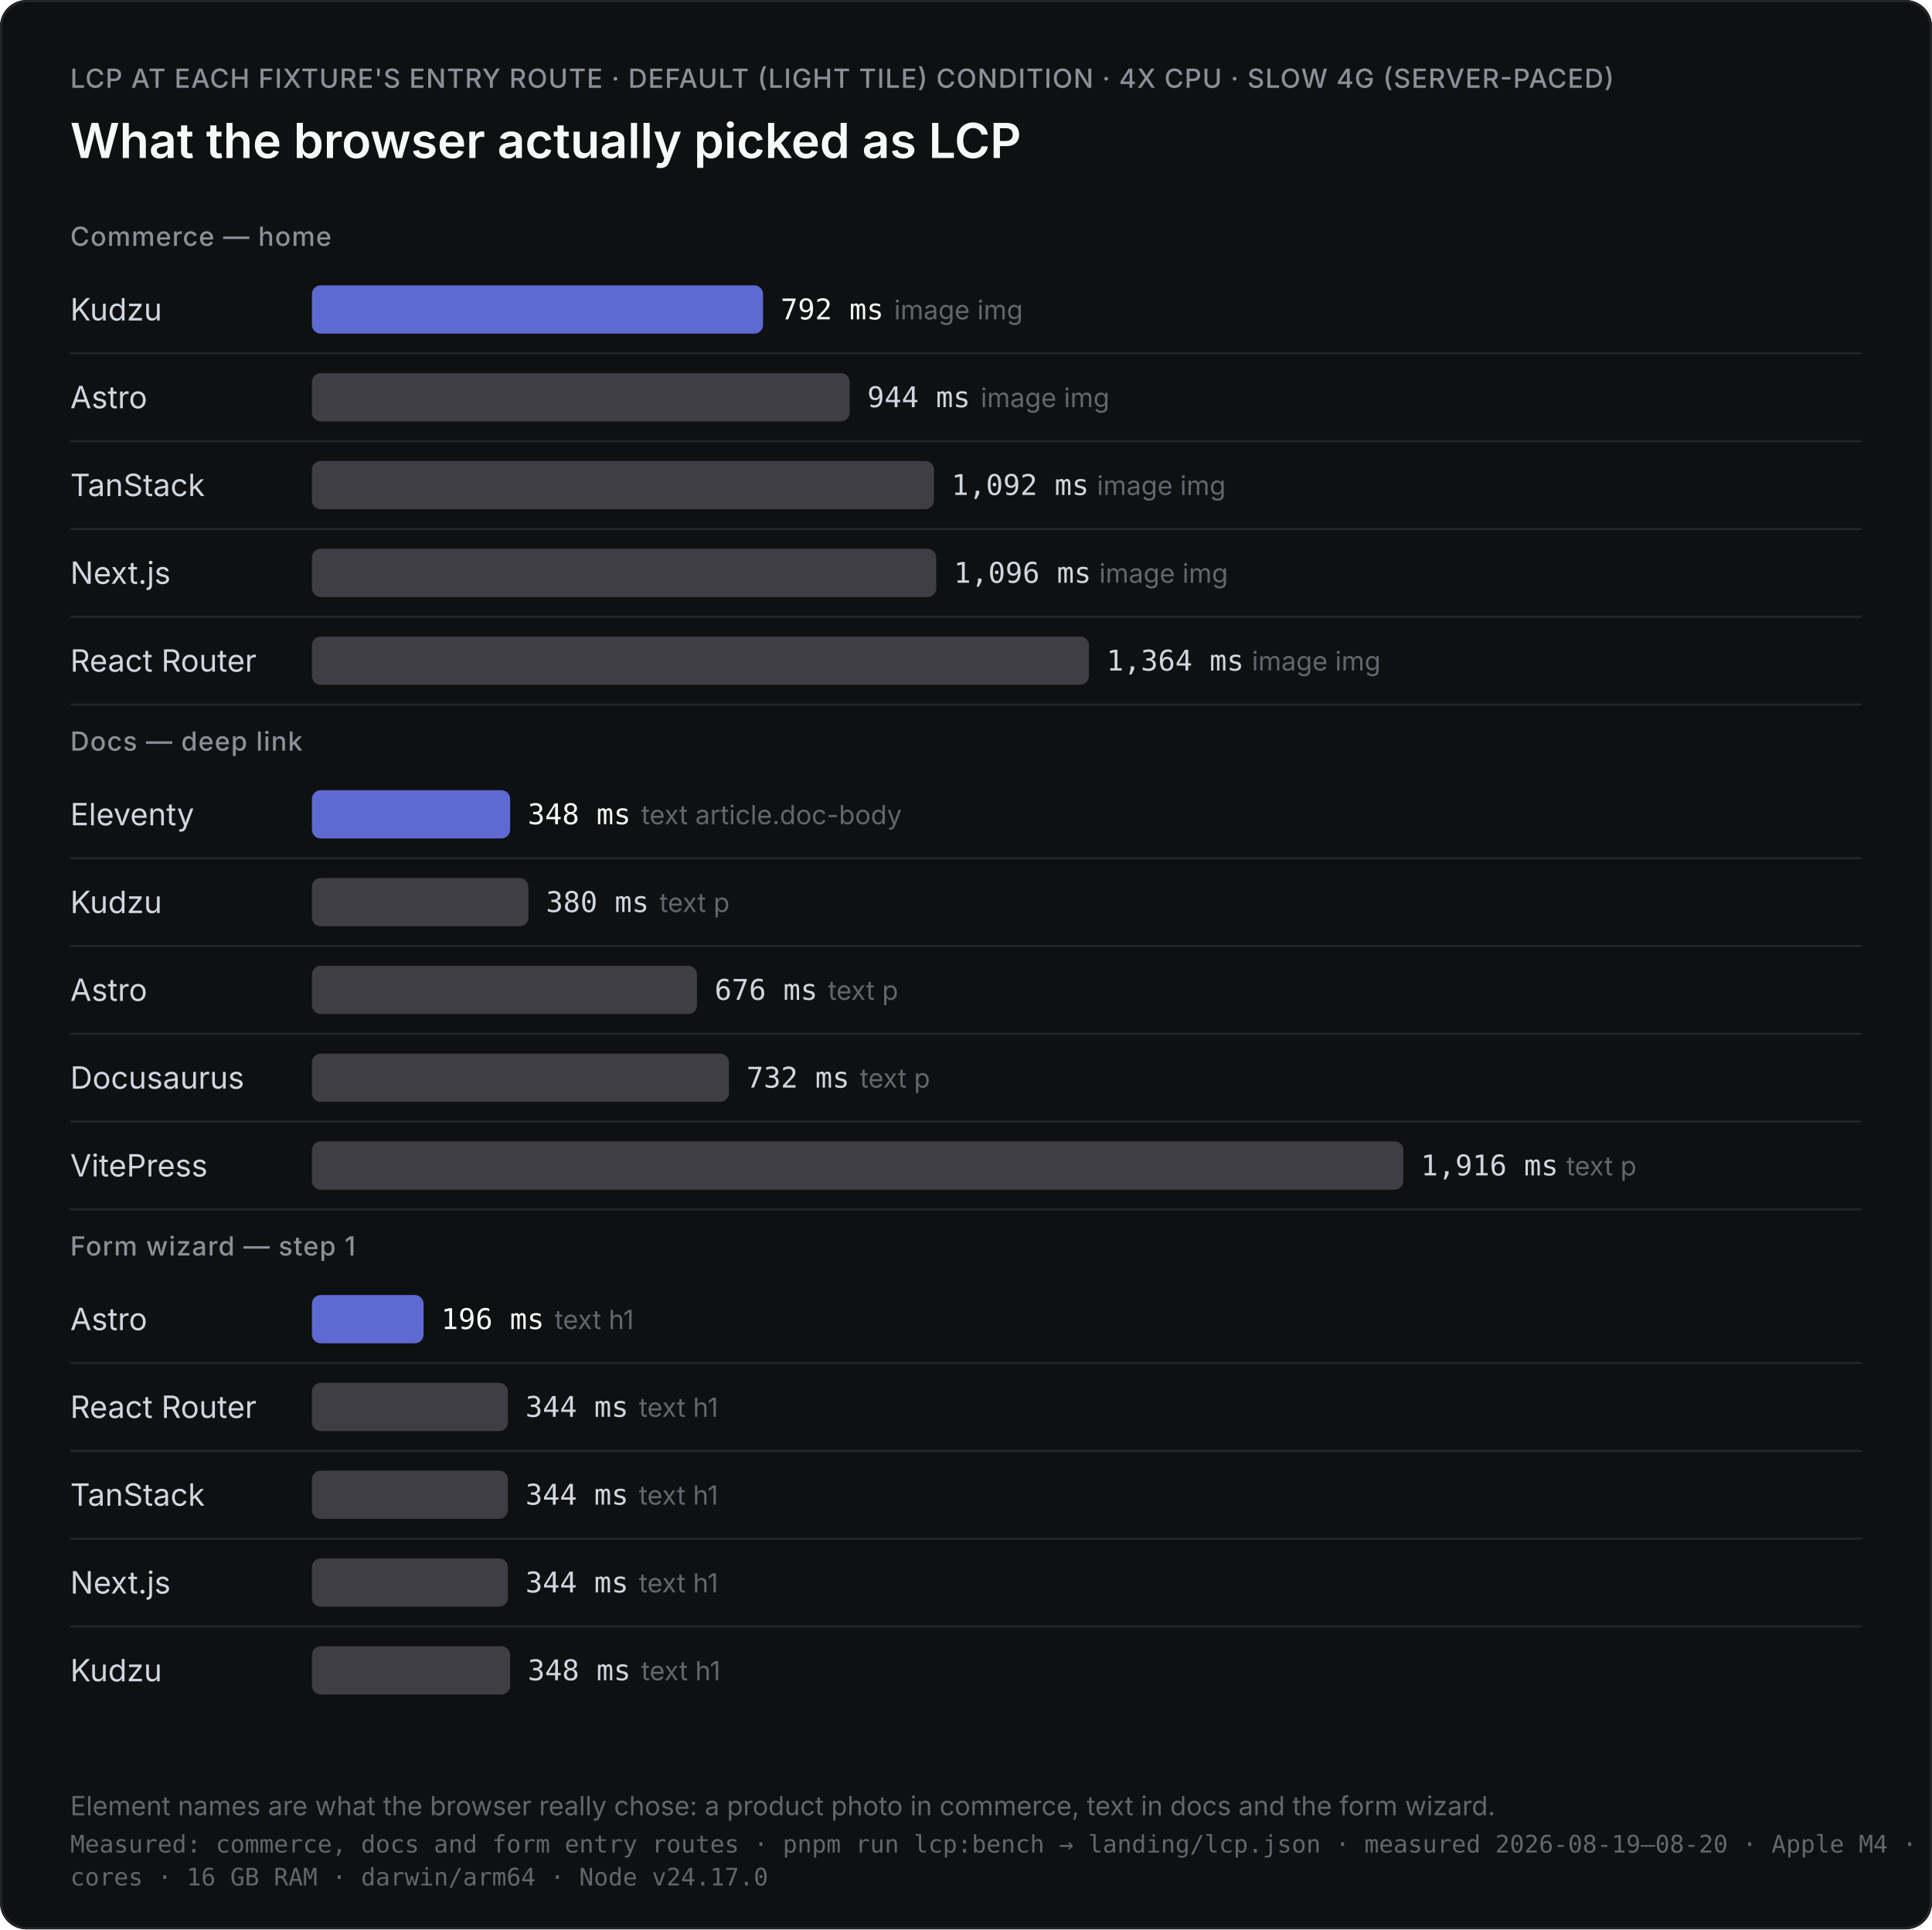
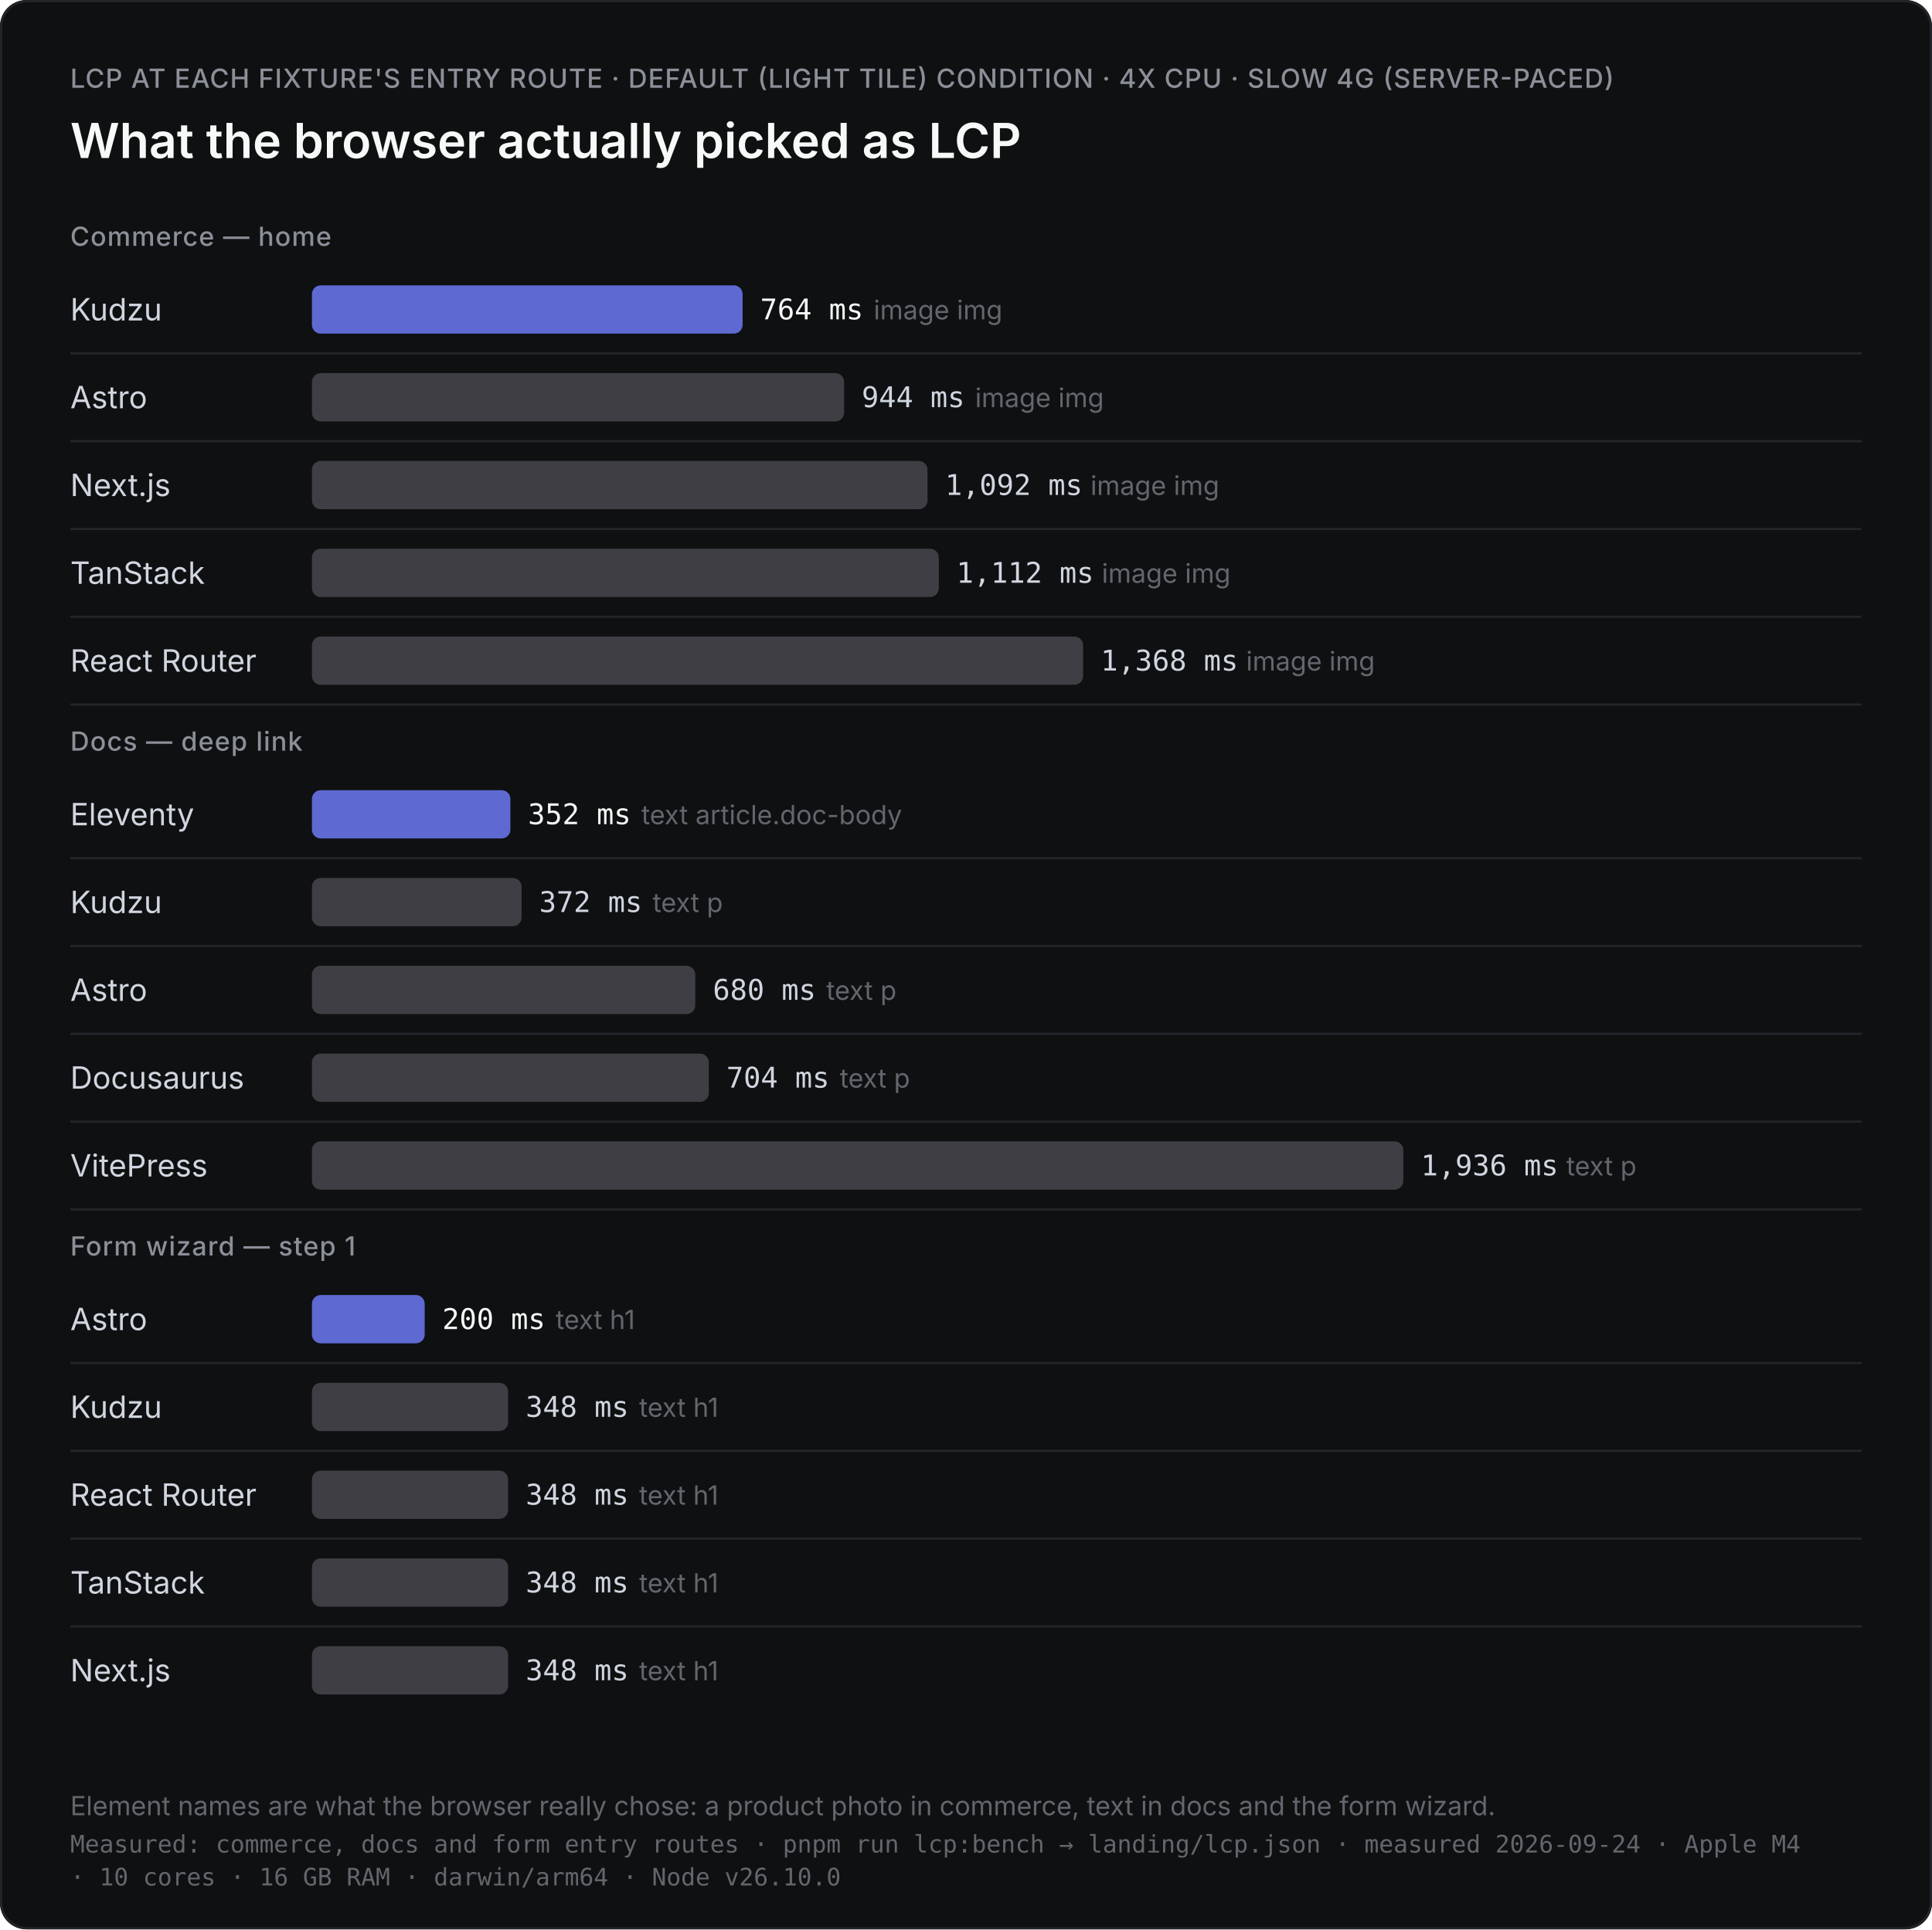
<svg xmlns="http://www.w3.org/2000/svg" width="880" height="879" viewBox="0 0 880 879" role="img" aria-label="What the browser actually picked as LCP">
  <rect x="0" y="0" width="880" height="879" rx="12" fill="#010102" />
  <rect x="0.5" y="0.5" width="879" height="878" rx="12" fill="#0f1011" stroke="#23252a" stroke-width="1" />
  <text x="32" y="40" font-family="-apple-system, BlinkMacSystemFont, 'SF Pro Display', 'Segoe UI', Inter, Roboto, sans-serif" font-size="12" font-weight="500" fill="#8a8f98" letter-spacing="0.4">LCP AT EACH FIXTURE'S ENTRY ROUTE · DEFAULT (LIGHT TILE) CONDITION · 4X CPU · SLOW 4G (SERVER-PACED)</text>
  <text x="32" y="72" font-family="-apple-system, BlinkMacSystemFont, 'SF Pro Display', 'Segoe UI', Inter, Roboto, sans-serif" font-size="22" font-weight="600" fill="#f7f8f8">What the browser actually picked as LCP</text>
  <text x="32" y="112" font-family="-apple-system, BlinkMacSystemFont, 'SF Pro Display', 'Segoe UI', Inter, Roboto, sans-serif" font-size="12" font-weight="500" fill="#8a8f98" letter-spacing="0.4">Commerce — home</text>
  <text x="32" y="146" font-family="-apple-system, BlinkMacSystemFont, 'SF Pro Display', 'Segoe UI', Inter, Roboto, sans-serif" font-size="14" font-weight="400" fill="#d0d6e0">Kudzu</text>
-   <rect x="142.08" y="130" width="205.49" height="22" rx="4" fill="#5e6ad2" />
-   <text x="355.57" y="145.5" font-family="ui-monospace, SFMono-Regular, 'SF Mono', Menlo, monospace" font-size="13" font-weight="400" fill="#f7f8f8">792 ms</text>
-   <text x="407.25" y="145.5" font-family="-apple-system, BlinkMacSystemFont, 'SF Pro Display', 'Segoe UI', Inter, Roboto, sans-serif" font-size="12" font-weight="400" fill="#62666d">image img</text>
+   <rect x="142.08" y="130" width="196.18" height="22" rx="4" fill="#5e6ad2" />
+   <text x="346.258" y="145.5" font-family="ui-monospace, SFMono-Regular, 'SF Mono', Menlo, monospace" font-size="13" font-weight="400" fill="#f7f8f8">764 ms</text>
+   <text x="397.938" y="145.5" font-family="-apple-system, BlinkMacSystemFont, 'SF Pro Display', 'Segoe UI', Inter, Roboto, sans-serif" font-size="12" font-weight="400" fill="#62666d">image img</text>
  <line x1="32" y1="161" x2="848" y2="161" stroke="#23252a" stroke-width="1" />
  <text x="32" y="186" font-family="-apple-system, BlinkMacSystemFont, 'SF Pro Display', 'Segoe UI', Inter, Roboto, sans-serif" font-size="14" font-weight="400" fill="#d0d6e0">Astro</text>
-   <rect x="142.08" y="170" width="244.93" height="22" rx="4" fill="#3e3e44" />
-   <text x="395.008" y="185.5" font-family="ui-monospace, SFMono-Regular, 'SF Mono', Menlo, monospace" font-size="13" font-weight="400" fill="#d0d6e0">944 ms</text>
-   <text x="446.688" y="185.5" font-family="-apple-system, BlinkMacSystemFont, 'SF Pro Display', 'Segoe UI', Inter, Roboto, sans-serif" font-size="12" font-weight="400" fill="#62666d">image img</text>
+   <rect x="142.08" y="170" width="242.4" height="22" rx="4" fill="#3e3e44" />
+   <text x="392.477" y="185.5" font-family="ui-monospace, SFMono-Regular, 'SF Mono', Menlo, monospace" font-size="13" font-weight="400" fill="#d0d6e0">944 ms</text>
+   <text x="444.157" y="185.5" font-family="-apple-system, BlinkMacSystemFont, 'SF Pro Display', 'Segoe UI', Inter, Roboto, sans-serif" font-size="12" font-weight="400" fill="#62666d">image img</text>
  <line x1="32" y1="201" x2="848" y2="201" stroke="#23252a" stroke-width="1" />
-   <text x="32" y="226" font-family="-apple-system, BlinkMacSystemFont, 'SF Pro Display', 'Segoe UI', Inter, Roboto, sans-serif" font-size="14" font-weight="400" fill="#d0d6e0">TanStack</text>
-   <rect x="142.08" y="210" width="283.33" height="22" rx="4" fill="#3e3e44" />
-   <text x="433.407" y="225.5" font-family="ui-monospace, SFMono-Regular, 'SF Mono', Menlo, monospace" font-size="13" font-weight="400" fill="#d0d6e0">1,092 ms</text>
-   <text x="499.647" y="225.5" font-family="-apple-system, BlinkMacSystemFont, 'SF Pro Display', 'Segoe UI', Inter, Roboto, sans-serif" font-size="12" font-weight="400" fill="#62666d">image img</text>
+   <text x="32" y="226" font-family="-apple-system, BlinkMacSystemFont, 'SF Pro Display', 'Segoe UI', Inter, Roboto, sans-serif" font-size="14" font-weight="400" fill="#d0d6e0">Next.js</text>
+   <rect x="142.08" y="210" width="280.4" height="22" rx="4" fill="#3e3e44" />
+   <text x="430.48" y="225.5" font-family="ui-monospace, SFMono-Regular, 'SF Mono', Menlo, monospace" font-size="13" font-weight="400" fill="#d0d6e0">1,092 ms</text>
+   <text x="496.72" y="225.5" font-family="-apple-system, BlinkMacSystemFont, 'SF Pro Display', 'Segoe UI', Inter, Roboto, sans-serif" font-size="12" font-weight="400" fill="#62666d">image img</text>
  <line x1="32" y1="241" x2="848" y2="241" stroke="#23252a" stroke-width="1" />
-   <text x="32" y="266" font-family="-apple-system, BlinkMacSystemFont, 'SF Pro Display', 'Segoe UI', Inter, Roboto, sans-serif" font-size="14" font-weight="400" fill="#d0d6e0">Next.js</text>
-   <rect x="142.08" y="250" width="284.37" height="22" rx="4" fill="#3e3e44" />
-   <text x="434.445" y="265.5" font-family="ui-monospace, SFMono-Regular, 'SF Mono', Menlo, monospace" font-size="13" font-weight="400" fill="#d0d6e0">1,096 ms</text>
-   <text x="500.685" y="265.5" font-family="-apple-system, BlinkMacSystemFont, 'SF Pro Display', 'Segoe UI', Inter, Roboto, sans-serif" font-size="12" font-weight="400" fill="#62666d">image img</text>
+   <text x="32" y="266" font-family="-apple-system, BlinkMacSystemFont, 'SF Pro Display', 'Segoe UI', Inter, Roboto, sans-serif" font-size="14" font-weight="400" fill="#d0d6e0">TanStack</text>
+   <rect x="142.08" y="250" width="285.54" height="22" rx="4" fill="#3e3e44" />
+   <text x="435.616" y="265.5" font-family="ui-monospace, SFMono-Regular, 'SF Mono', Menlo, monospace" font-size="13" font-weight="400" fill="#d0d6e0">1,112 ms</text>
+   <text x="501.856" y="265.5" font-family="-apple-system, BlinkMacSystemFont, 'SF Pro Display', 'Segoe UI', Inter, Roboto, sans-serif" font-size="12" font-weight="400" fill="#62666d">image img</text>
  <line x1="32" y1="281" x2="848" y2="281" stroke="#23252a" stroke-width="1" />
  <text x="32" y="306" font-family="-apple-system, BlinkMacSystemFont, 'SF Pro Display', 'Segoe UI', Inter, Roboto, sans-serif" font-size="14" font-weight="400" fill="#d0d6e0">React Router</text>
-   <rect x="142.08" y="290" width="353.9" height="22" rx="4" fill="#3e3e44" />
-   <text x="503.98" y="305.5" font-family="ui-monospace, SFMono-Regular, 'SF Mono', Menlo, monospace" font-size="13" font-weight="400" fill="#d0d6e0">1,364 ms</text>
-   <text x="570.22" y="305.5" font-family="-apple-system, BlinkMacSystemFont, 'SF Pro Display', 'Segoe UI', Inter, Roboto, sans-serif" font-size="12" font-weight="400" fill="#62666d">image img</text>
+   <rect x="142.08" y="290" width="351.27" height="22" rx="4" fill="#3e3e44" />
+   <text x="501.351" y="305.5" font-family="ui-monospace, SFMono-Regular, 'SF Mono', Menlo, monospace" font-size="13" font-weight="400" fill="#d0d6e0">1,368 ms</text>
+   <text x="567.591" y="305.5" font-family="-apple-system, BlinkMacSystemFont, 'SF Pro Display', 'Segoe UI', Inter, Roboto, sans-serif" font-size="12" font-weight="400" fill="#62666d">image img</text>
  <line x1="32" y1="321" x2="848" y2="321" stroke="#23252a" stroke-width="1" />
  <text x="32" y="342" font-family="-apple-system, BlinkMacSystemFont, 'SF Pro Display', 'Segoe UI', Inter, Roboto, sans-serif" font-size="12" font-weight="500" fill="#8a8f98" letter-spacing="0.4">Docs — deep link</text>
  <text x="32" y="376" font-family="-apple-system, BlinkMacSystemFont, 'SF Pro Display', 'Segoe UI', Inter, Roboto, sans-serif" font-size="14" font-weight="400" fill="#d0d6e0">Eleventy</text>
-   <rect x="142.08" y="360" width="90.29" height="22" rx="4" fill="#5e6ad2" />
-   <text x="240.371" y="375.5" font-family="ui-monospace, SFMono-Regular, 'SF Mono', Menlo, monospace" font-size="13" font-weight="400" fill="#f7f8f8">348 ms</text>
-   <text x="292.051" y="375.5" font-family="-apple-system, BlinkMacSystemFont, 'SF Pro Display', 'Segoe UI', Inter, Roboto, sans-serif" font-size="12" font-weight="400" fill="#62666d">text article.doc-body</text>
+   <rect x="142.08" y="360" width="90.39" height="22" rx="4" fill="#5e6ad2" />
+   <text x="240.465" y="375.5" font-family="ui-monospace, SFMono-Regular, 'SF Mono', Menlo, monospace" font-size="13" font-weight="400" fill="#f7f8f8">352 ms</text>
+   <text x="292.145" y="375.5" font-family="-apple-system, BlinkMacSystemFont, 'SF Pro Display', 'Segoe UI', Inter, Roboto, sans-serif" font-size="12" font-weight="400" fill="#62666d">text article.doc-body</text>
  <line x1="32" y1="391" x2="848" y2="391" stroke="#23252a" stroke-width="1" />
  <text x="32" y="416" font-family="-apple-system, BlinkMacSystemFont, 'SF Pro Display', 'Segoe UI', Inter, Roboto, sans-serif" font-size="14" font-weight="400" fill="#d0d6e0">Kudzu</text>
-   <rect x="142.08" y="400" width="98.59" height="22" rx="4" fill="#3e3e44" />
-   <text x="248.674" y="415.5" font-family="ui-monospace, SFMono-Regular, 'SF Mono', Menlo, monospace" font-size="13" font-weight="400" fill="#d0d6e0">380 ms</text>
-   <text x="300.354" y="415.5" font-family="-apple-system, BlinkMacSystemFont, 'SF Pro Display', 'Segoe UI', Inter, Roboto, sans-serif" font-size="12" font-weight="400" fill="#62666d">text p</text>
+   <rect x="142.08" y="400" width="95.52" height="22" rx="4" fill="#3e3e44" />
+   <text x="245.601" y="415.5" font-family="ui-monospace, SFMono-Regular, 'SF Mono', Menlo, monospace" font-size="13" font-weight="400" fill="#d0d6e0">372 ms</text>
+   <text x="297.281" y="415.5" font-family="-apple-system, BlinkMacSystemFont, 'SF Pro Display', 'Segoe UI', Inter, Roboto, sans-serif" font-size="12" font-weight="400" fill="#62666d">text p</text>
  <line x1="32" y1="431" x2="848" y2="431" stroke="#23252a" stroke-width="1" />
  <text x="32" y="456" font-family="-apple-system, BlinkMacSystemFont, 'SF Pro Display', 'Segoe UI', Inter, Roboto, sans-serif" font-size="14" font-weight="400" fill="#d0d6e0">Astro</text>
-   <rect x="142.08" y="440" width="175.39" height="22" rx="4" fill="#3e3e44" />
-   <text x="325.473" y="455.5" font-family="ui-monospace, SFMono-Regular, 'SF Mono', Menlo, monospace" font-size="13" font-weight="400" fill="#d0d6e0">676 ms</text>
-   <text x="377.153" y="455.5" font-family="-apple-system, BlinkMacSystemFont, 'SF Pro Display', 'Segoe UI', Inter, Roboto, sans-serif" font-size="12" font-weight="400" fill="#62666d">text p</text>
+   <rect x="142.08" y="440" width="174.61" height="22" rx="4" fill="#3e3e44" />
+   <text x="324.688" y="455.5" font-family="ui-monospace, SFMono-Regular, 'SF Mono', Menlo, monospace" font-size="13" font-weight="400" fill="#d0d6e0">680 ms</text>
+   <text x="376.368" y="455.5" font-family="-apple-system, BlinkMacSystemFont, 'SF Pro Display', 'Segoe UI', Inter, Roboto, sans-serif" font-size="12" font-weight="400" fill="#62666d">text p</text>
  <line x1="32" y1="471" x2="848" y2="471" stroke="#23252a" stroke-width="1" />
  <text x="32" y="496" font-family="-apple-system, BlinkMacSystemFont, 'SF Pro Display', 'Segoe UI', Inter, Roboto, sans-serif" font-size="14" font-weight="400" fill="#d0d6e0">Docusaurus</text>
-   <rect x="142.08" y="480" width="189.92" height="22" rx="4" fill="#3e3e44" />
-   <text x="340.003" y="495.5" font-family="ui-monospace, SFMono-Regular, 'SF Mono', Menlo, monospace" font-size="13" font-weight="400" fill="#d0d6e0">732 ms</text>
-   <text x="391.683" y="495.5" font-family="-apple-system, BlinkMacSystemFont, 'SF Pro Display', 'Segoe UI', Inter, Roboto, sans-serif" font-size="12" font-weight="400" fill="#62666d">text p</text>
+   <rect x="142.08" y="480" width="180.77" height="22" rx="4" fill="#3e3e44" />
+   <text x="330.851" y="495.5" font-family="ui-monospace, SFMono-Regular, 'SF Mono', Menlo, monospace" font-size="13" font-weight="400" fill="#d0d6e0">704 ms</text>
+   <text x="382.531" y="495.5" font-family="-apple-system, BlinkMacSystemFont, 'SF Pro Display', 'Segoe UI', Inter, Roboto, sans-serif" font-size="12" font-weight="400" fill="#62666d">text p</text>
  <line x1="32" y1="511" x2="848" y2="511" stroke="#23252a" stroke-width="1" />
  <text x="32" y="536" font-family="-apple-system, BlinkMacSystemFont, 'SF Pro Display', 'Segoe UI', Inter, Roboto, sans-serif" font-size="14" font-weight="400" fill="#d0d6e0">VitePress</text>
  <rect x="142.08" y="520" width="497.12" height="22" rx="4" fill="#3e3e44" />
-   <text x="647.2" y="535.5" font-family="ui-monospace, SFMono-Regular, 'SF Mono', Menlo, monospace" font-size="13" font-weight="400" fill="#d0d6e0">1,916 ms</text>
+   <text x="647.2" y="535.5" font-family="ui-monospace, SFMono-Regular, 'SF Mono', Menlo, monospace" font-size="13" font-weight="400" fill="#d0d6e0">1,936 ms</text>
  <text x="713.44" y="535.5" font-family="-apple-system, BlinkMacSystemFont, 'SF Pro Display', 'Segoe UI', Inter, Roboto, sans-serif" font-size="12" font-weight="400" fill="#62666d">text p</text>
  <line x1="32" y1="551" x2="848" y2="551" stroke="#23252a" stroke-width="1" />
  <text x="32" y="572" font-family="-apple-system, BlinkMacSystemFont, 'SF Pro Display', 'Segoe UI', Inter, Roboto, sans-serif" font-size="12" font-weight="500" fill="#8a8f98" letter-spacing="0.4">Form wizard — step 1</text>
  <text x="32" y="606" font-family="-apple-system, BlinkMacSystemFont, 'SF Pro Display', 'Segoe UI', Inter, Roboto, sans-serif" font-size="14" font-weight="400" fill="#d0d6e0">Astro</text>
-   <rect x="142.08" y="590" width="50.85" height="22" rx="4" fill="#5e6ad2" />
-   <text x="200.934" y="605.5" font-family="ui-monospace, SFMono-Regular, 'SF Mono', Menlo, monospace" font-size="13" font-weight="400" fill="#f7f8f8">196 ms</text>
-   <text x="252.614" y="605.5" font-family="-apple-system, BlinkMacSystemFont, 'SF Pro Display', 'Segoe UI', Inter, Roboto, sans-serif" font-size="12" font-weight="400" fill="#62666d">text h1</text>
+   <rect x="142.08" y="590" width="51.36" height="22" rx="4" fill="#5e6ad2" />
+   <text x="201.435" y="605.5" font-family="ui-monospace, SFMono-Regular, 'SF Mono', Menlo, monospace" font-size="13" font-weight="400" fill="#f7f8f8">200 ms</text>
+   <text x="253.115" y="605.5" font-family="-apple-system, BlinkMacSystemFont, 'SF Pro Display', 'Segoe UI', Inter, Roboto, sans-serif" font-size="12" font-weight="400" fill="#62666d">text h1</text>
  <line x1="32" y1="621" x2="848" y2="621" stroke="#23252a" stroke-width="1" />
-   <text x="32" y="646" font-family="-apple-system, BlinkMacSystemFont, 'SF Pro Display', 'Segoe UI', Inter, Roboto, sans-serif" font-size="14" font-weight="400" fill="#d0d6e0">React Router</text>
-   <rect x="142.08" y="630" width="89.25" height="22" rx="4" fill="#3e3e44" />
-   <text x="239.333" y="645.5" font-family="ui-monospace, SFMono-Regular, 'SF Mono', Menlo, monospace" font-size="13" font-weight="400" fill="#d0d6e0">344 ms</text>
-   <text x="291.013" y="645.5" font-family="-apple-system, BlinkMacSystemFont, 'SF Pro Display', 'Segoe UI', Inter, Roboto, sans-serif" font-size="12" font-weight="400" fill="#62666d">text h1</text>
+   <text x="32" y="646" font-family="-apple-system, BlinkMacSystemFont, 'SF Pro Display', 'Segoe UI', Inter, Roboto, sans-serif" font-size="14" font-weight="400" fill="#d0d6e0">Kudzu</text>
+   <rect x="142.08" y="630" width="89.36" height="22" rx="4" fill="#3e3e44" />
+   <text x="239.438" y="645.5" font-family="ui-monospace, SFMono-Regular, 'SF Mono', Menlo, monospace" font-size="13" font-weight="400" fill="#d0d6e0">348 ms</text>
+   <text x="291.118" y="645.5" font-family="-apple-system, BlinkMacSystemFont, 'SF Pro Display', 'Segoe UI', Inter, Roboto, sans-serif" font-size="12" font-weight="400" fill="#62666d">text h1</text>
  <line x1="32" y1="661" x2="848" y2="661" stroke="#23252a" stroke-width="1" />
-   <text x="32" y="686" font-family="-apple-system, BlinkMacSystemFont, 'SF Pro Display', 'Segoe UI', Inter, Roboto, sans-serif" font-size="14" font-weight="400" fill="#d0d6e0">TanStack</text>
-   <rect x="142.08" y="670" width="89.25" height="22" rx="4" fill="#3e3e44" />
-   <text x="239.333" y="685.5" font-family="ui-monospace, SFMono-Regular, 'SF Mono', Menlo, monospace" font-size="13" font-weight="400" fill="#d0d6e0">344 ms</text>
-   <text x="291.013" y="685.5" font-family="-apple-system, BlinkMacSystemFont, 'SF Pro Display', 'Segoe UI', Inter, Roboto, sans-serif" font-size="12" font-weight="400" fill="#62666d">text h1</text>
+   <text x="32" y="686" font-family="-apple-system, BlinkMacSystemFont, 'SF Pro Display', 'Segoe UI', Inter, Roboto, sans-serif" font-size="14" font-weight="400" fill="#d0d6e0">React Router</text>
+   <rect x="142.08" y="670" width="89.36" height="22" rx="4" fill="#3e3e44" />
+   <text x="239.438" y="685.5" font-family="ui-monospace, SFMono-Regular, 'SF Mono', Menlo, monospace" font-size="13" font-weight="400" fill="#d0d6e0">348 ms</text>
+   <text x="291.118" y="685.5" font-family="-apple-system, BlinkMacSystemFont, 'SF Pro Display', 'Segoe UI', Inter, Roboto, sans-serif" font-size="12" font-weight="400" fill="#62666d">text h1</text>
  <line x1="32" y1="701" x2="848" y2="701" stroke="#23252a" stroke-width="1" />
-   <text x="32" y="726" font-family="-apple-system, BlinkMacSystemFont, 'SF Pro Display', 'Segoe UI', Inter, Roboto, sans-serif" font-size="14" font-weight="400" fill="#d0d6e0">Next.js</text>
-   <rect x="142.08" y="710" width="89.25" height="22" rx="4" fill="#3e3e44" />
-   <text x="239.333" y="725.5" font-family="ui-monospace, SFMono-Regular, 'SF Mono', Menlo, monospace" font-size="13" font-weight="400" fill="#d0d6e0">344 ms</text>
-   <text x="291.013" y="725.5" font-family="-apple-system, BlinkMacSystemFont, 'SF Pro Display', 'Segoe UI', Inter, Roboto, sans-serif" font-size="12" font-weight="400" fill="#62666d">text h1</text>
+   <text x="32" y="726" font-family="-apple-system, BlinkMacSystemFont, 'SF Pro Display', 'Segoe UI', Inter, Roboto, sans-serif" font-size="14" font-weight="400" fill="#d0d6e0">TanStack</text>
+   <rect x="142.08" y="710" width="89.36" height="22" rx="4" fill="#3e3e44" />
+   <text x="239.438" y="725.5" font-family="ui-monospace, SFMono-Regular, 'SF Mono', Menlo, monospace" font-size="13" font-weight="400" fill="#d0d6e0">348 ms</text>
+   <text x="291.118" y="725.5" font-family="-apple-system, BlinkMacSystemFont, 'SF Pro Display', 'Segoe UI', Inter, Roboto, sans-serif" font-size="12" font-weight="400" fill="#62666d">text h1</text>
  <line x1="32" y1="741" x2="848" y2="741" stroke="#23252a" stroke-width="1" />
-   <text x="32" y="766" font-family="-apple-system, BlinkMacSystemFont, 'SF Pro Display', 'Segoe UI', Inter, Roboto, sans-serif" font-size="14" font-weight="400" fill="#d0d6e0">Kudzu</text>
-   <rect x="142.08" y="750" width="90.29" height="22" rx="4" fill="#3e3e44" />
-   <text x="240.371" y="765.5" font-family="ui-monospace, SFMono-Regular, 'SF Mono', Menlo, monospace" font-size="13" font-weight="400" fill="#d0d6e0">348 ms</text>
-   <text x="292.051" y="765.5" font-family="-apple-system, BlinkMacSystemFont, 'SF Pro Display', 'Segoe UI', Inter, Roboto, sans-serif" font-size="12" font-weight="400" fill="#62666d">text h1</text>
-   <text x="32" y="844" font-family="ui-monospace, SFMono-Regular, 'SF Mono', Menlo, monospace" font-size="11" font-weight="400" fill="#62666d">Measured: commerce, docs and form entry routes · pnpm run lcp:bench → landing/lcp.json · measured 2026-08-19–08-20 · Apple M4 · 10</text>
-   <text x="32" y="859" font-family="ui-monospace, SFMono-Regular, 'SF Mono', Menlo, monospace" font-size="11" font-weight="400" fill="#62666d">cores · 16 GB RAM · darwin/arm64 · Node v24.17.0</text>
+   <text x="32" y="766" font-family="-apple-system, BlinkMacSystemFont, 'SF Pro Display', 'Segoe UI', Inter, Roboto, sans-serif" font-size="14" font-weight="400" fill="#d0d6e0">Next.js</text>
+   <rect x="142.08" y="750" width="89.36" height="22" rx="4" fill="#3e3e44" />
+   <text x="239.438" y="765.5" font-family="ui-monospace, SFMono-Regular, 'SF Mono', Menlo, monospace" font-size="13" font-weight="400" fill="#d0d6e0">348 ms</text>
+   <text x="291.118" y="765.5" font-family="-apple-system, BlinkMacSystemFont, 'SF Pro Display', 'Segoe UI', Inter, Roboto, sans-serif" font-size="12" font-weight="400" fill="#62666d">text h1</text>
+   <text x="32" y="844" font-family="ui-monospace, SFMono-Regular, 'SF Mono', Menlo, monospace" font-size="11" font-weight="400" fill="#62666d">Measured: commerce, docs and form entry routes · pnpm run lcp:bench → landing/lcp.json · measured 2026-09-24 · Apple M4</text>
+   <text x="32" y="859" font-family="ui-monospace, SFMono-Regular, 'SF Mono', Menlo, monospace" font-size="11" font-weight="400" fill="#62666d">· 10 cores · 16 GB RAM · darwin/arm64 · Node v26.10.0</text>
  <text x="32" y="827" font-family="-apple-system, BlinkMacSystemFont, 'SF Pro Display', 'Segoe UI', Inter, Roboto, sans-serif" font-size="12" font-weight="400" fill="#62666d">Element names are what the browser really chose: a product photo in commerce, text in docs and the form wizard.</text>
</svg>
